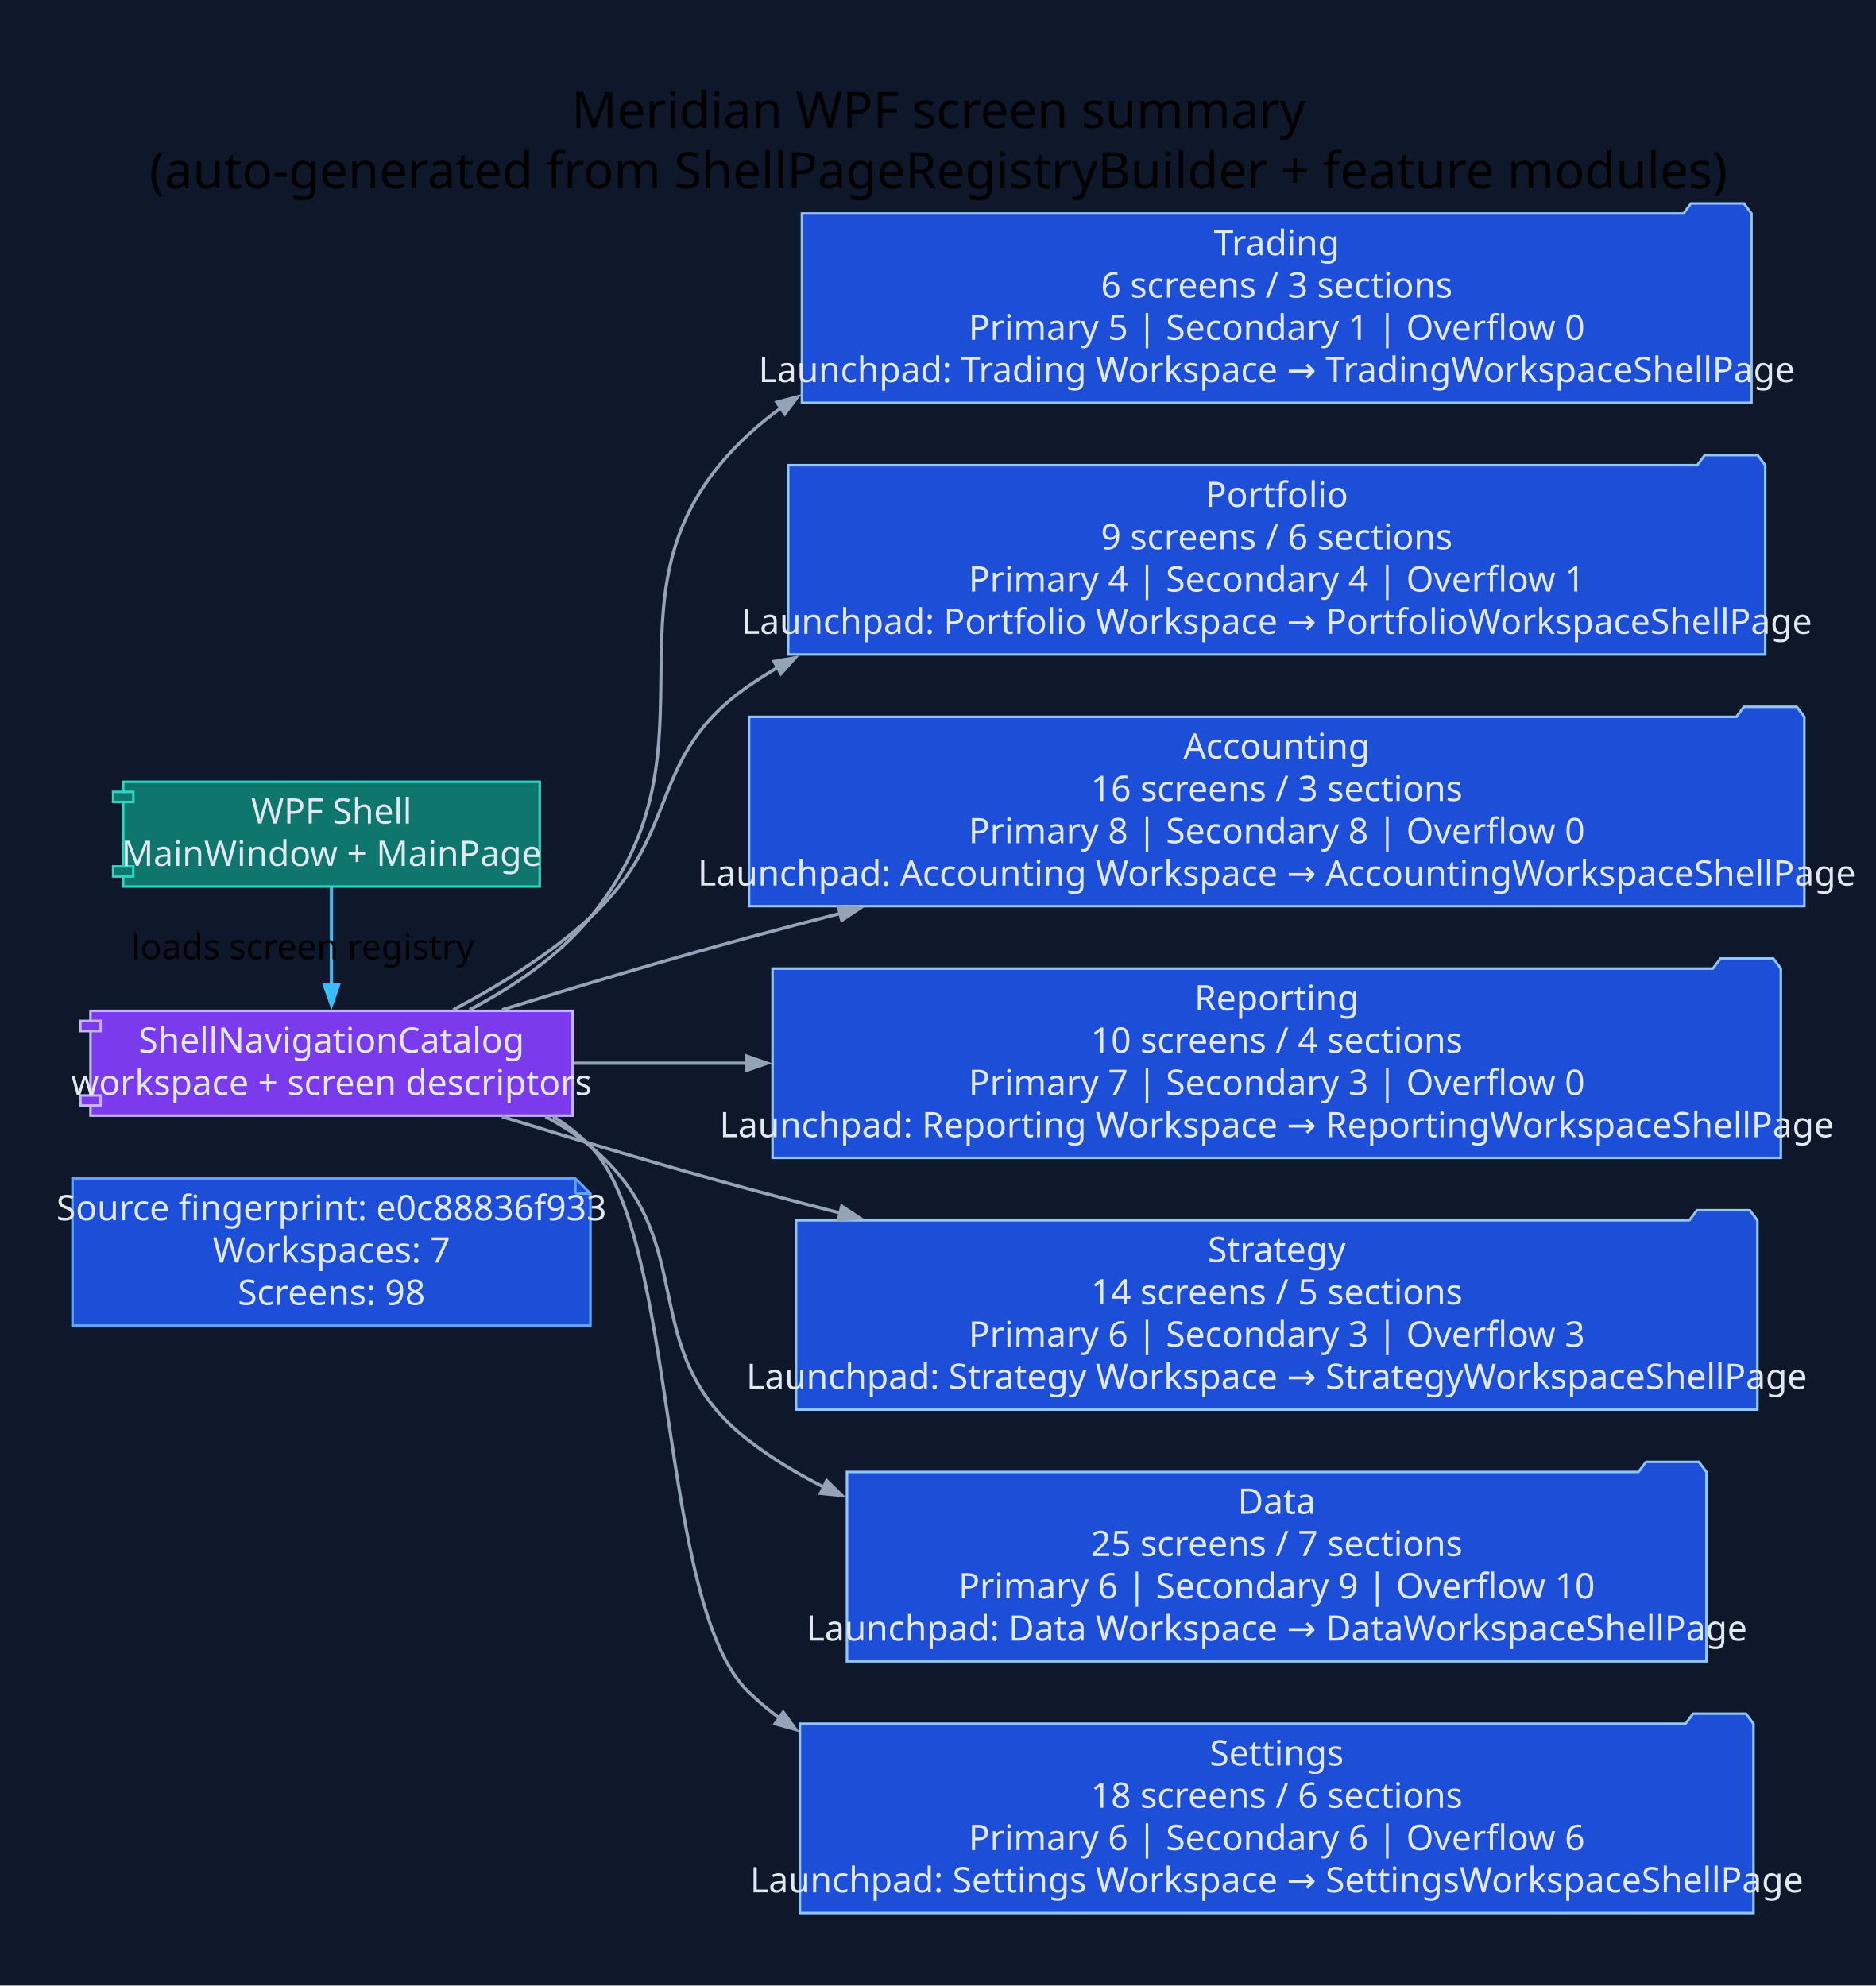
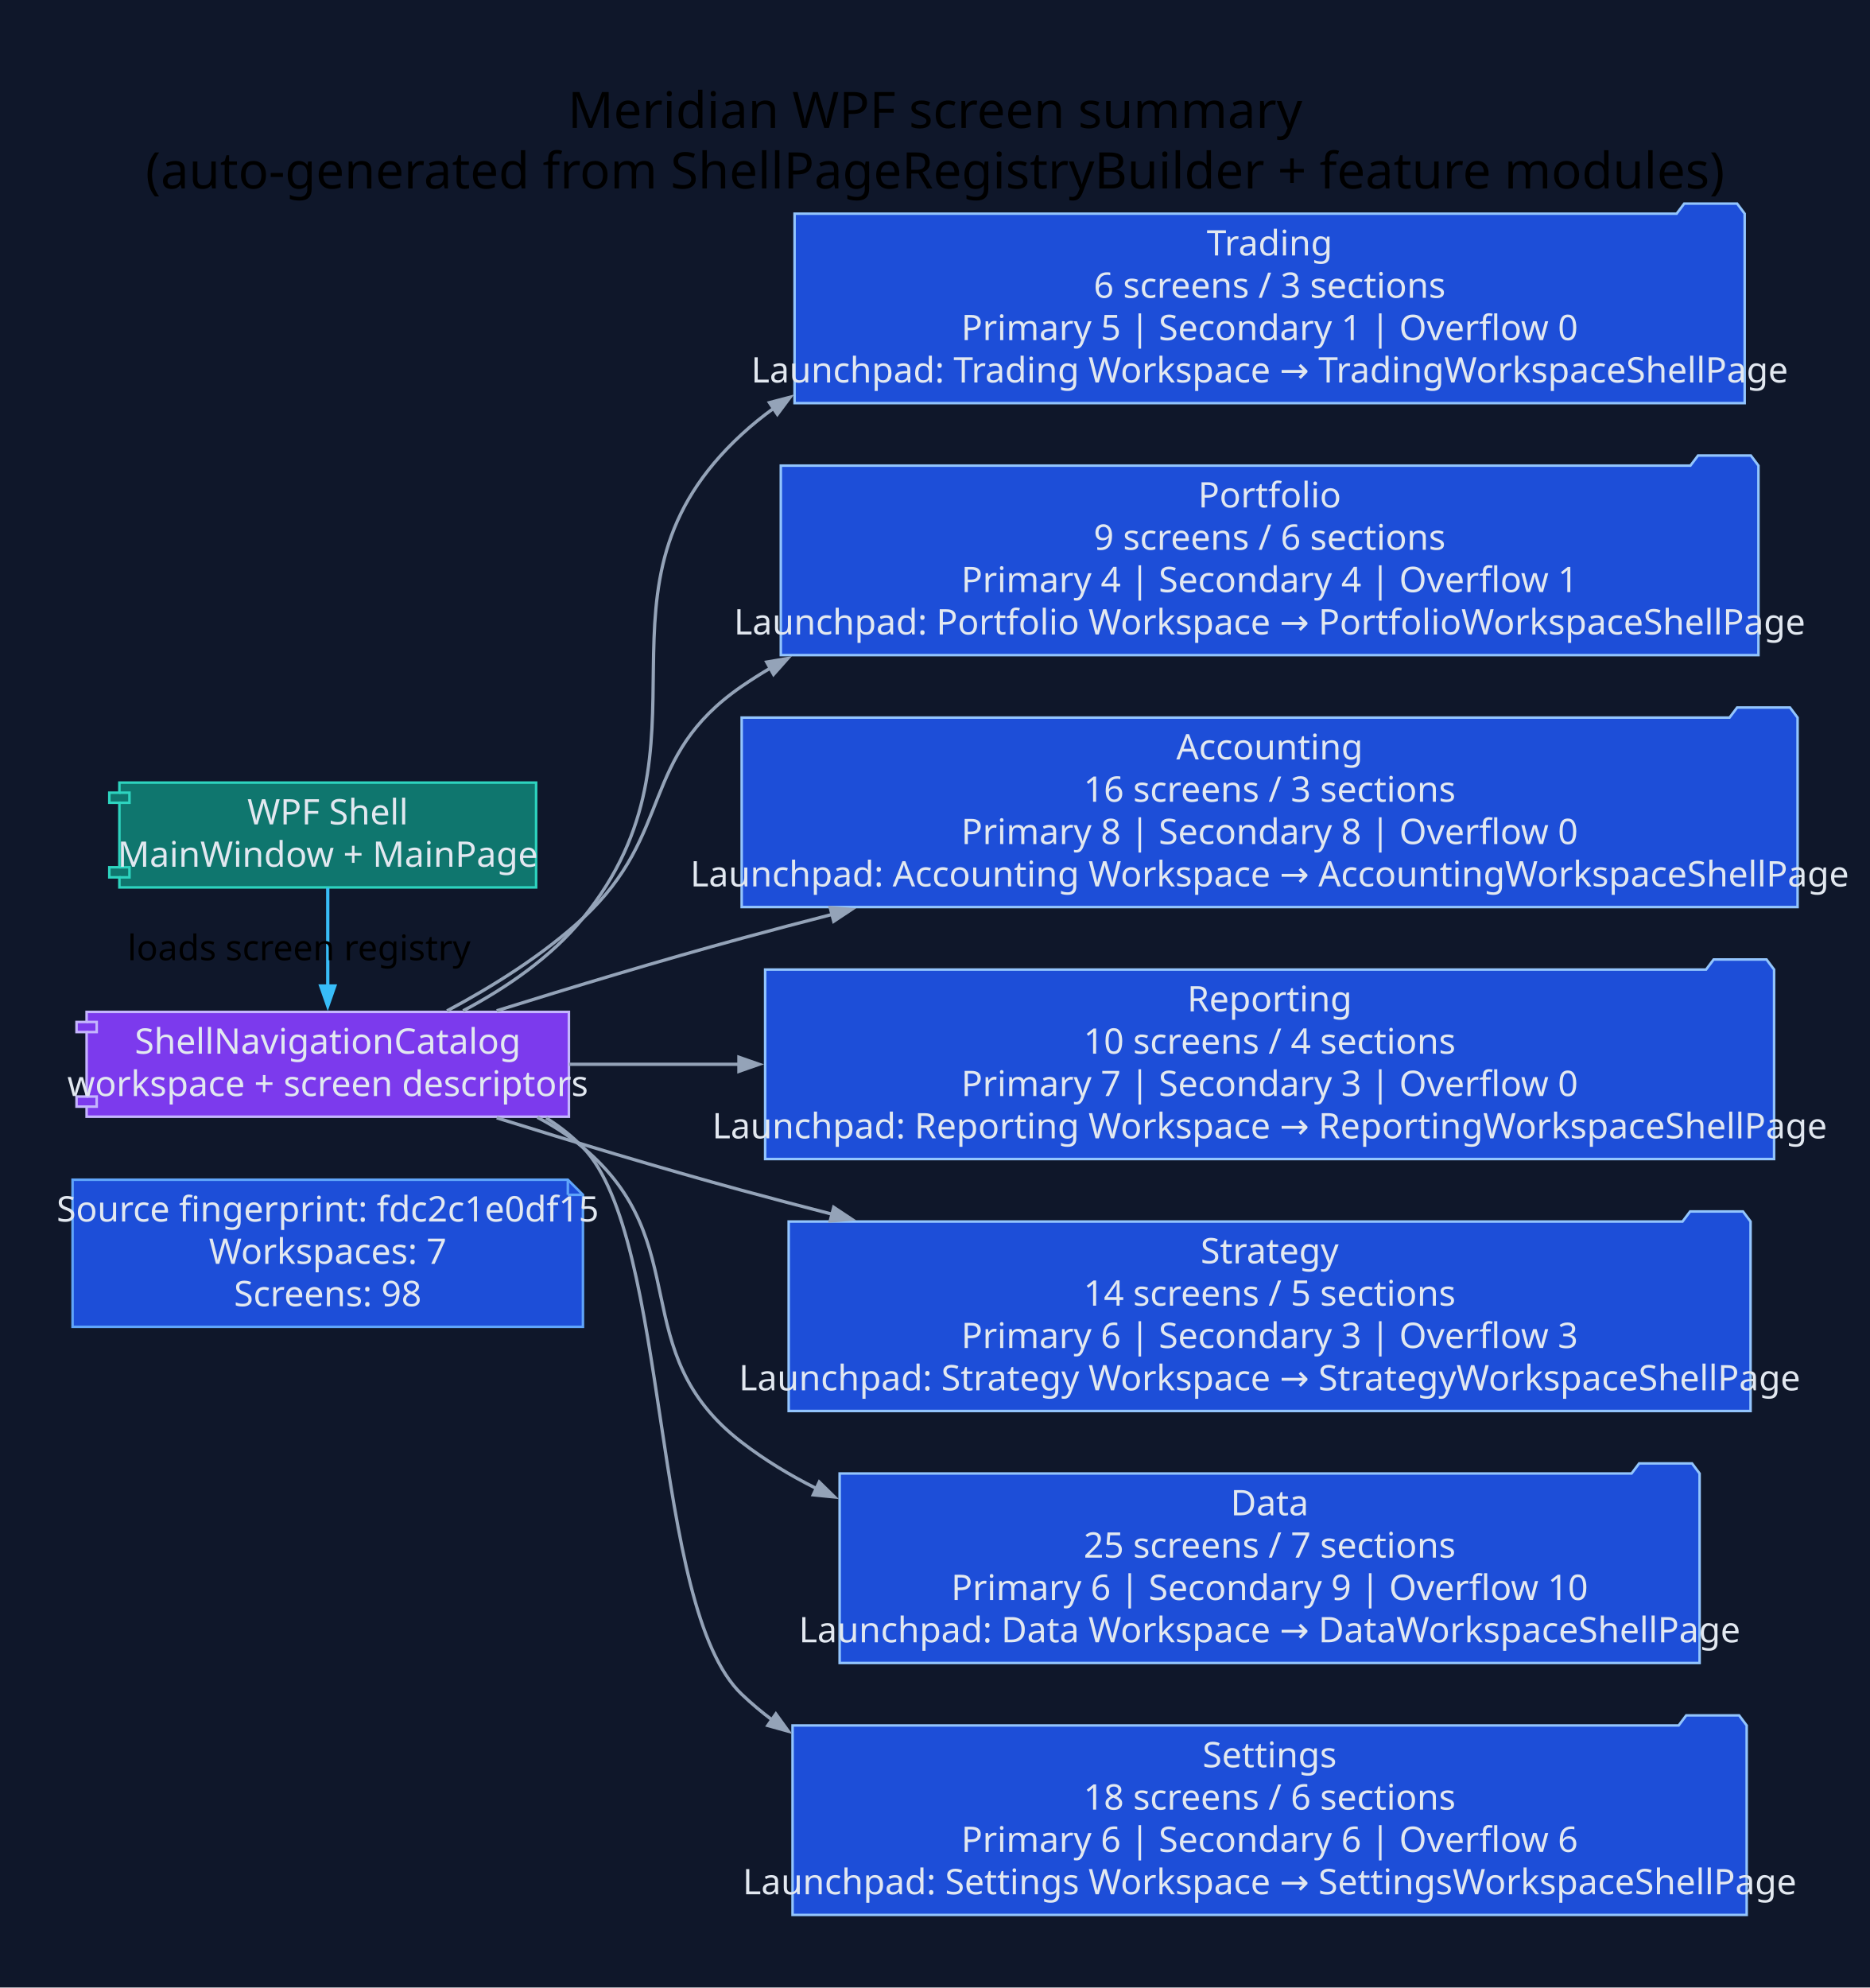
- <svg xmlns="http://www.w3.org/2000/svg" width="745pt" height="789pt" viewBox="0.00 0.00 745.00 789.00">
+ <svg xmlns="http://www.w3.org/2000/svg" width="742pt" height="789pt" viewBox="0.00 0.00 742.00 789.00">
  <g id="graph0" class="graph" transform="scale(1 1) rotate(0) translate(28.8 760)">
-     <polygon fill="#0f172a" stroke="none" points="-28.8,28.8 -28.8,-760 716.67,-760 716.67,28.8 -28.8,28.8" />
-     <text xml:space="preserve" text-anchor="middle" x="343.93" y="-709.2" font-family="Segoe UI" font-size="20.00">Meridian WPF screen summary</text>
-     <text xml:space="preserve" text-anchor="middle" x="343.93" y="-685.2" font-family="Segoe UI" font-size="20.00">(auto-generated from ShellPageRegistryBuilder + feature modules)</text>
+     <polygon fill="#0f172a" stroke="none" points="-28.8,28.8 -28.8,-760 713.54,-760 713.54,28.8 -28.8,28.8" />
+     <text xml:space="preserve" text-anchor="middle" x="342.37" y="-709.2" font-family="Segoe UI" font-size="20.00">Meridian WPF screen summary</text>
+     <text xml:space="preserve" text-anchor="middle" x="342.37" y="-685.2" font-family="Segoe UI" font-size="20.00">(auto-generated from ShellPageRegistryBuilder + feature modules)</text>
    <g id="node1" class="node">
-       <polygon fill="#1d4ed8" stroke="#60a5fa" points="199.72,-291.8 0,-291.8 0,-233.4 205.72,-233.4 205.72,-285.8 199.72,-291.8" />
-       <polyline fill="none" stroke="#60a5fa" points="199.72,-291.8 199.72,-285.8" />
-       <polyline fill="none" stroke="#60a5fa" points="205.72,-285.8 199.72,-285.8" />
-       <text xml:space="preserve" text-anchor="middle" x="102.86" y="-275.2" font-family="Segoe UI" font-size="14.00" fill="#e2e8f0">Source fingerprint: e0c88836f933</text>
-       <text xml:space="preserve" text-anchor="middle" x="102.86" y="-258.4" font-family="Segoe UI" font-size="14.00" fill="#e2e8f0">Workspaces: 7</text>
-       <text xml:space="preserve" text-anchor="middle" x="102.86" y="-241.6" font-family="Segoe UI" font-size="14.00" fill="#e2e8f0">Screens: 98</text>
+       <polygon fill="#1d4ed8" stroke="#60a5fa" points="196.6,-291.8 0,-291.8 0,-233.4 202.6,-233.4 202.6,-285.8 196.6,-291.8" />
+       <polyline fill="none" stroke="#60a5fa" points="196.6,-291.8 196.6,-285.8" />
+       <polyline fill="none" stroke="#60a5fa" points="202.6,-285.8 196.6,-285.8" />
+       <text xml:space="preserve" text-anchor="middle" x="101.3" y="-275.2" font-family="Segoe UI" font-size="14.00" fill="#e2e8f0">Source fingerprint: fdc2c1e0df15</text>
+       <text xml:space="preserve" text-anchor="middle" x="101.3" y="-258.4" font-family="Segoe UI" font-size="14.00" fill="#e2e8f0">Workspaces: 7</text>
+       <text xml:space="preserve" text-anchor="middle" x="101.3" y="-241.6" font-family="Segoe UI" font-size="14.00" fill="#e2e8f0">Screens: 98</text>
    </g>
    <g id="node2" class="node">
-       <polygon fill="#0f766e" stroke="#2dd4bf" points="185.58,-449.4 20.15,-449.4 20.15,-445.4 16.15,-445.4 16.15,-441.4 20.15,-441.4 20.15,-415.8 16.15,-415.8 16.15,-411.8 20.15,-411.8 20.15,-407.8 185.58,-407.8 185.58,-449.4" />
-       <polyline fill="none" stroke="#2dd4bf" points="20.15,-445.4 24.15,-445.4 24.15,-441.4 20.15,-441.4" />
-       <polyline fill="none" stroke="#2dd4bf" points="20.15,-415.8 24.15,-415.8 24.15,-411.8 20.15,-411.8" />
-       <text xml:space="preserve" text-anchor="middle" x="102.86" y="-432.8" font-family="Segoe UI" font-size="14.00" fill="#e2e8f0">WPF Shell</text>
-       <text xml:space="preserve" text-anchor="middle" x="102.86" y="-416" font-family="Segoe UI" font-size="14.00" fill="#e2e8f0">MainWindow + MainPage</text>
+       <polygon fill="#0f766e" stroke="#2dd4bf" points="184.01,-449.4 18.59,-449.4 18.59,-445.4 14.59,-445.4 14.59,-441.4 18.59,-441.4 18.59,-415.8 14.59,-415.8 14.59,-411.8 18.59,-411.8 18.59,-407.8 184.01,-407.8 184.01,-449.4" />
+       <polyline fill="none" stroke="#2dd4bf" points="18.59,-445.4 22.59,-445.4 22.59,-441.4 18.59,-441.4" />
+       <polyline fill="none" stroke="#2dd4bf" points="18.59,-415.8 22.59,-415.8 22.59,-411.8 18.59,-411.8" />
+       <text xml:space="preserve" text-anchor="middle" x="101.3" y="-432.8" font-family="Segoe UI" font-size="14.00" fill="#e2e8f0">WPF Shell</text>
+       <text xml:space="preserve" text-anchor="middle" x="101.3" y="-416" font-family="Segoe UI" font-size="14.00" fill="#e2e8f0">MainWindow + MainPage</text>
    </g>
    <g id="node3" class="node">
-       <polygon fill="#7c3aed" stroke="#c4b5fd" points="198.58,-358.4 7.14,-358.4 7.14,-354.4 3.14,-354.4 3.14,-350.4 7.14,-350.4 7.14,-324.8 3.14,-324.8 3.14,-320.8 7.14,-320.8 7.14,-316.8 198.58,-316.8 198.58,-358.4" />
-       <polyline fill="none" stroke="#c4b5fd" points="7.14,-354.4 11.14,-354.4 11.14,-350.4 7.14,-350.4" />
-       <polyline fill="none" stroke="#c4b5fd" points="7.14,-324.8 11.14,-324.8 11.14,-320.8 7.14,-320.8" />
-       <text xml:space="preserve" text-anchor="middle" x="102.86" y="-341.8" font-family="Segoe UI" font-size="14.00" fill="#e2e8f0">ShellNavigationCatalog</text>
-       <text xml:space="preserve" text-anchor="middle" x="102.86" y="-325" font-family="Segoe UI" font-size="14.00" fill="#e2e8f0">workspace + screen descriptors</text>
+       <polygon fill="#7c3aed" stroke="#c4b5fd" points="197.02,-358.4 5.58,-358.4 5.58,-354.4 1.58,-354.4 1.58,-350.4 5.58,-350.4 5.58,-324.8 1.58,-324.8 1.58,-320.8 5.58,-320.8 5.58,-316.8 197.02,-316.8 197.02,-358.4" />
+       <polyline fill="none" stroke="#c4b5fd" points="5.58,-354.4 9.58,-354.4 9.58,-350.4 5.58,-350.4" />
+       <polyline fill="none" stroke="#c4b5fd" points="5.58,-324.8 9.58,-324.8 9.58,-320.8 5.58,-320.8" />
+       <text xml:space="preserve" text-anchor="middle" x="101.3" y="-341.8" font-family="Segoe UI" font-size="14.00" fill="#e2e8f0">ShellNavigationCatalog</text>
+       <text xml:space="preserve" text-anchor="middle" x="101.3" y="-325" font-family="Segoe UI" font-size="14.00" fill="#e2e8f0">workspace + screen descriptors</text>
    </g>
    <g id="edge1" class="edge">
-       <path fill="none" stroke="#38bdf8" stroke-width="1.3" d="M102.86,-407.61C102.86,-396.03 102.86,-381.43 102.86,-368.56" />
-       <polygon fill="#38bdf8" stroke="#38bdf8" stroke-width="1.3" points="105.66,-368.67 102.86,-360.67 100.06,-368.67 105.66,-368.67" />
-       <text xml:space="preserve" text-anchor="middle" x="91.46" y="-378.9" font-family="Segoe UI" font-size="14.00">loads screen registry</text>
+       <path fill="none" stroke="#38bdf8" stroke-width="1.3" d="M101.3,-407.61C101.3,-396.03 101.3,-381.43 101.3,-368.56" />
+       <polygon fill="#38bdf8" stroke="#38bdf8" stroke-width="1.3" points="104.1,-368.67 101.3,-360.67 98.5,-368.67 104.1,-368.67" />
+       <text xml:space="preserve" text-anchor="middle" x="89.9" y="-378.9" font-family="Segoe UI" font-size="14.00">loads screen registry</text>
    </g>
    <g id="node4" class="node">
-       <polygon fill="#1d4ed8" stroke="#93c5fd" points="666.87,-675.2 663.87,-679.2 642.87,-679.2 639.87,-675.2 289.72,-675.2 289.72,-600 666.87,-600 666.87,-675.2" />
-       <text xml:space="preserve" text-anchor="middle" x="478.3" y="-658.6" font-family="Segoe UI" font-size="14.00" fill="#e2e8f0">Trading</text>
-       <text xml:space="preserve" text-anchor="middle" x="478.3" y="-641.8" font-family="Segoe UI" font-size="14.00" fill="#e2e8f0">6 screens / 3 sections</text>
-       <text xml:space="preserve" text-anchor="middle" x="478.3" y="-625" font-family="Segoe UI" font-size="14.00" fill="#e2e8f0">Primary 5 | Secondary 1 | Overflow 0</text>
-       <text xml:space="preserve" text-anchor="middle" x="478.3" y="-608.2" font-family="Segoe UI" font-size="14.00" fill="#e2e8f0">Launchpad: Trading Workspace → TradingWorkspaceShellPage</text>
+       <polygon fill="#1d4ed8" stroke="#93c5fd" points="663.74,-675.2 660.74,-679.2 639.74,-679.2 636.74,-675.2 286.6,-675.2 286.6,-600 663.74,-600 663.74,-675.2" />
+       <text xml:space="preserve" text-anchor="middle" x="475.17" y="-658.6" font-family="Segoe UI" font-size="14.00" fill="#e2e8f0">Trading</text>
+       <text xml:space="preserve" text-anchor="middle" x="475.17" y="-641.8" font-family="Segoe UI" font-size="14.00" fill="#e2e8f0">6 screens / 3 sections</text>
+       <text xml:space="preserve" text-anchor="middle" x="475.17" y="-625" font-family="Segoe UI" font-size="14.00" fill="#e2e8f0">Primary 5 | Secondary 1 | Overflow 0</text>
+       <text xml:space="preserve" text-anchor="middle" x="475.17" y="-608.2" font-family="Segoe UI" font-size="14.00" fill="#e2e8f0">Launchpad: Trading Workspace → TradingWorkspaceShellPage</text>
    </g>
    <g id="edge2" class="edge">
-       <path fill="none" stroke="#94a3b8" stroke-width="1.3" d="M157.69,-358.82C175.04,-367.91 193.04,-380.08 205.72,-395.6 262.55,-465.14 202.68,-526.74 268.72,-587.6 272.75,-591.31 276.99,-594.75 281.43,-597.95" />
-       <polygon fill="#94a3b8" stroke="#94a3b8" stroke-width="1.3" points="279.77,-600.21 287.97,-602.36 282.9,-595.57 279.77,-600.21" />
+       <path fill="none" stroke="#94a3b8" stroke-width="1.3" d="M155.04,-358.84C172.21,-367.96 190.05,-380.14 202.6,-395.6 259.2,-465.33 199.55,-526.74 265.6,-587.6 269.62,-591.31 273.87,-594.75 278.3,-597.95" />
+       <polygon fill="#94a3b8" stroke="#94a3b8" stroke-width="1.3" points="276.64,-600.21 284.84,-602.36 279.77,-595.57 276.64,-600.21" />
    </g>
    <g id="node5" class="node">
-       <polygon fill="#1d4ed8" stroke="#93c5fd" points="672.33,-575.2 669.33,-579.2 648.33,-579.2 645.33,-575.2 284.26,-575.2 284.26,-500 672.33,-500 672.33,-575.2" />
-       <text xml:space="preserve" text-anchor="middle" x="478.3" y="-558.6" font-family="Segoe UI" font-size="14.00" fill="#e2e8f0">Portfolio</text>
-       <text xml:space="preserve" text-anchor="middle" x="478.3" y="-541.8" font-family="Segoe UI" font-size="14.00" fill="#e2e8f0">9 screens / 6 sections</text>
-       <text xml:space="preserve" text-anchor="middle" x="478.3" y="-525" font-family="Segoe UI" font-size="14.00" fill="#e2e8f0">Primary 4 | Secondary 4 | Overflow 1</text>
-       <text xml:space="preserve" text-anchor="middle" x="478.3" y="-508.2" font-family="Segoe UI" font-size="14.00" fill="#e2e8f0">Launchpad: Portfolio Workspace → PortfolioWorkspaceShellPage</text>
+       <polygon fill="#1d4ed8" stroke="#93c5fd" points="669.21,-575.2 666.21,-579.2 645.21,-579.2 642.21,-575.2 281.14,-575.2 281.14,-500 669.21,-500 669.21,-575.2" />
+       <text xml:space="preserve" text-anchor="middle" x="475.17" y="-558.6" font-family="Segoe UI" font-size="14.00" fill="#e2e8f0">Portfolio</text>
+       <text xml:space="preserve" text-anchor="middle" x="475.17" y="-541.8" font-family="Segoe UI" font-size="14.00" fill="#e2e8f0">9 screens / 6 sections</text>
+       <text xml:space="preserve" text-anchor="middle" x="475.17" y="-525" font-family="Segoe UI" font-size="14.00" fill="#e2e8f0">Primary 4 | Secondary 4 | Overflow 1</text>
+       <text xml:space="preserve" text-anchor="middle" x="475.17" y="-508.2" font-family="Segoe UI" font-size="14.00" fill="#e2e8f0">Launchpad: Portfolio Workspace → PortfolioWorkspaceShellPage</text>
    </g>
    <g id="edge3" class="edge">
-       <path fill="none" stroke="#94a3b8" stroke-width="1.3" d="M151.19,-358.82C169.47,-368.42 189.78,-380.92 205.72,-395.6 242.19,-429.16 227.9,-459.5 268.72,-487.6 272.4,-490.13 276.2,-492.54 280.08,-494.82" />
-       <polygon fill="#94a3b8" stroke="#94a3b8" stroke-width="1.3" points="278.66,-497.24 287.02,-498.67 281.38,-492.34 278.66,-497.24" />
+       <path fill="none" stroke="#94a3b8" stroke-width="1.3" d="M148.64,-358.81C166.7,-368.44 186.81,-380.97 202.6,-395.6 238.95,-429.28 224.78,-459.5 265.6,-487.6 269.28,-490.13 273.07,-492.54 276.96,-494.82" />
+       <polygon fill="#94a3b8" stroke="#94a3b8" stroke-width="1.3" points="275.54,-497.24 283.89,-498.67 278.26,-492.34 275.54,-497.24" />
    </g>
    <g id="node6" class="node">
-       <polygon fill="#1d4ed8" stroke="#93c5fd" points="687.87,-475.2 684.87,-479.2 663.87,-479.2 660.87,-475.2 268.72,-475.2 268.72,-400 687.87,-400 687.87,-475.2" />
-       <text xml:space="preserve" text-anchor="middle" x="478.3" y="-458.6" font-family="Segoe UI" font-size="14.00" fill="#e2e8f0">Accounting</text>
-       <text xml:space="preserve" text-anchor="middle" x="478.3" y="-441.8" font-family="Segoe UI" font-size="14.00" fill="#e2e8f0">16 screens / 3 sections</text>
-       <text xml:space="preserve" text-anchor="middle" x="478.3" y="-425" font-family="Segoe UI" font-size="14.00" fill="#e2e8f0">Primary 8 | Secondary 8 | Overflow 0</text>
-       <text xml:space="preserve" text-anchor="middle" x="478.3" y="-408.2" font-family="Segoe UI" font-size="14.00" fill="#e2e8f0">Launchpad: Accounting Workspace → AccountingWorkspaceShellPage</text>
+       <polygon fill="#1d4ed8" stroke="#93c5fd" points="684.74,-475.2 681.74,-479.2 660.74,-479.2 657.74,-475.2 265.6,-475.2 265.6,-400 684.74,-400 684.74,-475.2" />
+       <text xml:space="preserve" text-anchor="middle" x="475.17" y="-458.6" font-family="Segoe UI" font-size="14.00" fill="#e2e8f0">Accounting</text>
+       <text xml:space="preserve" text-anchor="middle" x="475.17" y="-441.8" font-family="Segoe UI" font-size="14.00" fill="#e2e8f0">16 screens / 3 sections</text>
+       <text xml:space="preserve" text-anchor="middle" x="475.17" y="-425" font-family="Segoe UI" font-size="14.00" fill="#e2e8f0">Primary 8 | Secondary 8 | Overflow 0</text>
+       <text xml:space="preserve" text-anchor="middle" x="475.17" y="-408.2" font-family="Segoe UI" font-size="14.00" fill="#e2e8f0">Launchpad: Accounting Workspace → AccountingWorkspaceShellPage</text>
    </g>
    <g id="edge4" class="edge">
-       <path fill="none" stroke="#94a3b8" stroke-width="1.3" d="M170.58,-358.82C200.48,-368.07 236.25,-378.79 268.72,-387.6 280.54,-390.8 292.76,-394.01 305.08,-397.16" />
-       <polygon fill="#94a3b8" stroke="#94a3b8" stroke-width="1.3" points="304.17,-399.82 312.61,-399.08 305.55,-394.39 304.17,-399.82" />
+       <path fill="none" stroke="#94a3b8" stroke-width="1.3" d="M168.37,-358.85C197.99,-368.11 233.42,-378.82 265.6,-387.6 277.34,-390.8 289.48,-394 301.72,-397.14" />
+       <polygon fill="#94a3b8" stroke="#94a3b8" stroke-width="1.3" points="300.75,-399.78 309.2,-399.05 302.14,-394.36 300.75,-399.78" />
    </g>
    <g id="node7" class="node">
-       <polygon fill="#1d4ed8" stroke="#93c5fd" points="678.54,-375.2 675.54,-379.2 654.54,-379.2 651.54,-375.2 278.05,-375.2 278.05,-300 678.54,-300 678.54,-375.2" />
-       <text xml:space="preserve" text-anchor="middle" x="478.3" y="-358.6" font-family="Segoe UI" font-size="14.00" fill="#e2e8f0">Reporting</text>
-       <text xml:space="preserve" text-anchor="middle" x="478.3" y="-341.8" font-family="Segoe UI" font-size="14.00" fill="#e2e8f0">10 screens / 4 sections</text>
-       <text xml:space="preserve" text-anchor="middle" x="478.3" y="-325" font-family="Segoe UI" font-size="14.00" fill="#e2e8f0">Primary 7 | Secondary 3 | Overflow 0</text>
-       <text xml:space="preserve" text-anchor="middle" x="478.3" y="-308.2" font-family="Segoe UI" font-size="14.00" fill="#e2e8f0">Launchpad: Reporting Workspace → ReportingWorkspaceShellPage</text>
+       <polygon fill="#1d4ed8" stroke="#93c5fd" points="675.42,-375.2 672.42,-379.2 651.42,-379.2 648.42,-375.2 274.92,-375.2 274.92,-300 675.42,-300 675.42,-375.2" />
+       <text xml:space="preserve" text-anchor="middle" x="475.17" y="-358.6" font-family="Segoe UI" font-size="14.00" fill="#e2e8f0">Reporting</text>
+       <text xml:space="preserve" text-anchor="middle" x="475.17" y="-341.8" font-family="Segoe UI" font-size="14.00" fill="#e2e8f0">10 screens / 4 sections</text>
+       <text xml:space="preserve" text-anchor="middle" x="475.17" y="-325" font-family="Segoe UI" font-size="14.00" fill="#e2e8f0">Primary 7 | Secondary 3 | Overflow 0</text>
+       <text xml:space="preserve" text-anchor="middle" x="475.17" y="-308.2" font-family="Segoe UI" font-size="14.00" fill="#e2e8f0">Launchpad: Reporting Workspace → ReportingWorkspaceShellPage</text>
    </g>
    <g id="edge5" class="edge">
-       <path fill="none" stroke="#94a3b8" stroke-width="1.3" d="M199.06,-337.6C220.43,-337.6 243.92,-337.6 267.92,-337.6" />
-       <polygon fill="#94a3b8" stroke="#94a3b8" stroke-width="1.3" points="267.89,-340.4 275.89,-337.6 267.89,-334.8 267.89,-340.4" />
+       <path fill="none" stroke="#94a3b8" stroke-width="1.3" d="M197.1,-337.6C218.09,-337.6 241.15,-337.6 264.71,-337.6" />
+       <polygon fill="#94a3b8" stroke="#94a3b8" stroke-width="1.3" points="264.51,-340.4 272.51,-337.6 264.51,-334.8 264.51,-340.4" />
    </g>
    <g id="node8" class="node">
-       <polygon fill="#1d4ed8" stroke="#93c5fd" points="669.21,-275.2 666.21,-279.2 645.21,-279.2 642.21,-275.2 287.39,-275.2 287.39,-200 669.21,-200 669.21,-275.2" />
-       <text xml:space="preserve" text-anchor="middle" x="478.3" y="-258.6" font-family="Segoe UI" font-size="14.00" fill="#e2e8f0">Strategy</text>
-       <text xml:space="preserve" text-anchor="middle" x="478.3" y="-241.8" font-family="Segoe UI" font-size="14.00" fill="#e2e8f0">14 screens / 5 sections</text>
-       <text xml:space="preserve" text-anchor="middle" x="478.3" y="-225" font-family="Segoe UI" font-size="14.00" fill="#e2e8f0">Primary 6 | Secondary 3 | Overflow 3</text>
-       <text xml:space="preserve" text-anchor="middle" x="478.3" y="-208.2" font-family="Segoe UI" font-size="14.00" fill="#e2e8f0">Launchpad: Strategy Workspace → StrategyWorkspaceShellPage</text>
+       <polygon fill="#1d4ed8" stroke="#93c5fd" points="666.08,-275.2 663.08,-279.2 642.08,-279.2 639.08,-275.2 284.26,-275.2 284.26,-200 666.08,-200 666.08,-275.2" />
+       <text xml:space="preserve" text-anchor="middle" x="475.17" y="-258.6" font-family="Segoe UI" font-size="14.00" fill="#e2e8f0">Strategy</text>
+       <text xml:space="preserve" text-anchor="middle" x="475.17" y="-241.8" font-family="Segoe UI" font-size="14.00" fill="#e2e8f0">14 screens / 5 sections</text>
+       <text xml:space="preserve" text-anchor="middle" x="475.17" y="-225" font-family="Segoe UI" font-size="14.00" fill="#e2e8f0">Primary 6 | Secondary 3 | Overflow 3</text>
+       <text xml:space="preserve" text-anchor="middle" x="475.17" y="-208.2" font-family="Segoe UI" font-size="14.00" fill="#e2e8f0">Launchpad: Strategy Workspace → StrategyWorkspaceShellPage</text>
    </g>
    <g id="edge6" class="edge">
-       <path fill="none" stroke="#94a3b8" stroke-width="1.3" d="M170.58,-316.38C200.48,-307.13 236.25,-296.41 268.72,-287.6 280.54,-284.4 292.76,-281.19 305.08,-278.04" />
-       <polygon fill="#94a3b8" stroke="#94a3b8" stroke-width="1.3" points="305.55,-280.81 312.61,-276.12 304.17,-275.38 305.55,-280.81" />
+       <path fill="none" stroke="#94a3b8" stroke-width="1.3" d="M168.37,-316.35C197.99,-307.09 233.42,-296.38 265.6,-287.6 277.34,-284.4 289.48,-281.2 301.72,-278.06" />
+       <polygon fill="#94a3b8" stroke="#94a3b8" stroke-width="1.3" points="302.14,-280.84 309.2,-276.15 300.75,-275.42 302.14,-280.84" />
    </g>
    <g id="node9" class="node">
-       <polygon fill="#1d4ed8" stroke="#93c5fd" points="648.98,-175.2 645.98,-179.2 624.98,-179.2 621.98,-175.2 307.61,-175.2 307.61,-100 648.98,-100 648.98,-175.2" />
-       <text xml:space="preserve" text-anchor="middle" x="478.3" y="-158.6" font-family="Segoe UI" font-size="14.00" fill="#e2e8f0">Data</text>
-       <text xml:space="preserve" text-anchor="middle" x="478.3" y="-141.8" font-family="Segoe UI" font-size="14.00" fill="#e2e8f0">25 screens / 7 sections</text>
-       <text xml:space="preserve" text-anchor="middle" x="478.3" y="-125" font-family="Segoe UI" font-size="14.00" fill="#e2e8f0">Primary 6 | Secondary 9 | Overflow 10</text>
-       <text xml:space="preserve" text-anchor="middle" x="478.3" y="-108.2" font-family="Segoe UI" font-size="14.00" fill="#e2e8f0">Launchpad: Data Workspace → DataWorkspaceShellPage</text>
+       <polygon fill="#1d4ed8" stroke="#93c5fd" points="645.85,-175.2 642.85,-179.2 621.85,-179.2 618.85,-175.2 304.49,-175.2 304.49,-100 645.85,-100 645.85,-175.2" />
+       <text xml:space="preserve" text-anchor="middle" x="475.17" y="-158.6" font-family="Segoe UI" font-size="14.00" fill="#e2e8f0">Data</text>
+       <text xml:space="preserve" text-anchor="middle" x="475.17" y="-141.8" font-family="Segoe UI" font-size="14.00" fill="#e2e8f0">25 screens / 7 sections</text>
+       <text xml:space="preserve" text-anchor="middle" x="475.17" y="-125" font-family="Segoe UI" font-size="14.00" fill="#e2e8f0">Primary 6 | Secondary 9 | Overflow 10</text>
+       <text xml:space="preserve" text-anchor="middle" x="475.17" y="-108.2" font-family="Segoe UI" font-size="14.00" fill="#e2e8f0">Launchpad: Data Workspace → DataWorkspaceShellPage</text>
    </g>
    <g id="edge7" class="edge">
-       <path fill="none" stroke="#94a3b8" stroke-width="1.3" d="M187.86,-316.41C194.24,-313.03 200.3,-309.12 205.72,-304.6 251.08,-266.78 221.93,-223.63 268.72,-187.6 277.89,-180.55 287.9,-174.47 298.41,-169.23" />
-       <polygon fill="#94a3b8" stroke="#94a3b8" stroke-width="1.3" points="299.53,-171.8 305.58,-165.87 297.14,-166.73 299.53,-171.8" />
+       <path fill="none" stroke="#94a3b8" stroke-width="1.3" d="M184.51,-316.56C190.98,-313.15 197.12,-309.19 202.6,-304.6 247.87,-266.67 218.8,-223.63 265.6,-187.6 274.76,-180.55 284.77,-174.47 295.29,-169.23" />
+       <polygon fill="#94a3b8" stroke="#94a3b8" stroke-width="1.3" points="296.4,-171.8 302.45,-165.87 294.02,-166.73 296.4,-171.8" />
    </g>
    <g id="node10" class="node">
-       <polygon fill="#1d4ed8" stroke="#93c5fd" points="667.67,-75.2 664.67,-79.2 643.67,-79.2 640.67,-75.2 288.92,-75.2 288.92,0 667.67,0 667.67,-75.2" />
-       <text xml:space="preserve" text-anchor="middle" x="478.3" y="-58.6" font-family="Segoe UI" font-size="14.00" fill="#e2e8f0">Settings</text>
-       <text xml:space="preserve" text-anchor="middle" x="478.3" y="-41.8" font-family="Segoe UI" font-size="14.00" fill="#e2e8f0">18 screens / 6 sections</text>
-       <text xml:space="preserve" text-anchor="middle" x="478.3" y="-25" font-family="Segoe UI" font-size="14.00" fill="#e2e8f0">Primary 6 | Secondary 6 | Overflow 6</text>
-       <text xml:space="preserve" text-anchor="middle" x="478.3" y="-8.2" font-family="Segoe UI" font-size="14.00" fill="#e2e8f0">Launchpad: Settings Workspace → SettingsWorkspaceShellPage</text>
+       <polygon fill="#1d4ed8" stroke="#93c5fd" points="664.54,-75.2 661.54,-79.2 640.54,-79.2 637.54,-75.2 285.8,-75.2 285.8,0 664.54,0 664.54,-75.2" />
+       <text xml:space="preserve" text-anchor="middle" x="475.17" y="-58.6" font-family="Segoe UI" font-size="14.00" fill="#e2e8f0">Settings</text>
+       <text xml:space="preserve" text-anchor="middle" x="475.17" y="-41.8" font-family="Segoe UI" font-size="14.00" fill="#e2e8f0">18 screens / 6 sections</text>
+       <text xml:space="preserve" text-anchor="middle" x="475.17" y="-25" font-family="Segoe UI" font-size="14.00" fill="#e2e8f0">Primary 6 | Secondary 6 | Overflow 6</text>
+       <text xml:space="preserve" text-anchor="middle" x="475.17" y="-8.2" font-family="Segoe UI" font-size="14.00" fill="#e2e8f0">Launchpad: Settings Workspace → SettingsWorkspaceShellPage</text>
    </g>
    <g id="edge8" class="edge">
-       <path fill="none" stroke="#94a3b8" stroke-width="1.3" d="M190.89,-316.43C196.3,-313.05 201.32,-309.14 205.72,-304.6 240.68,-268.55 232.39,-122.26 268.72,-87.6 272.6,-83.91 276.69,-80.47 280.98,-77.27" />
-       <polygon fill="#94a3b8" stroke="#94a3b8" stroke-width="1.3" points="282.29,-79.77 287.26,-72.9 279.09,-75.17 282.29,-79.77" />
+       <path fill="none" stroke="#94a3b8" stroke-width="1.3" d="M188,-316.31C193.32,-312.96 198.27,-309.08 202.6,-304.6 237.47,-268.47 229.27,-122.26 265.6,-87.6 269.47,-83.91 273.57,-80.47 277.85,-77.27" />
+       <polygon fill="#94a3b8" stroke="#94a3b8" stroke-width="1.3" points="279.17,-79.77 284.14,-72.9 275.97,-75.17 279.17,-79.77" />
    </g>
  </g>
</svg>
